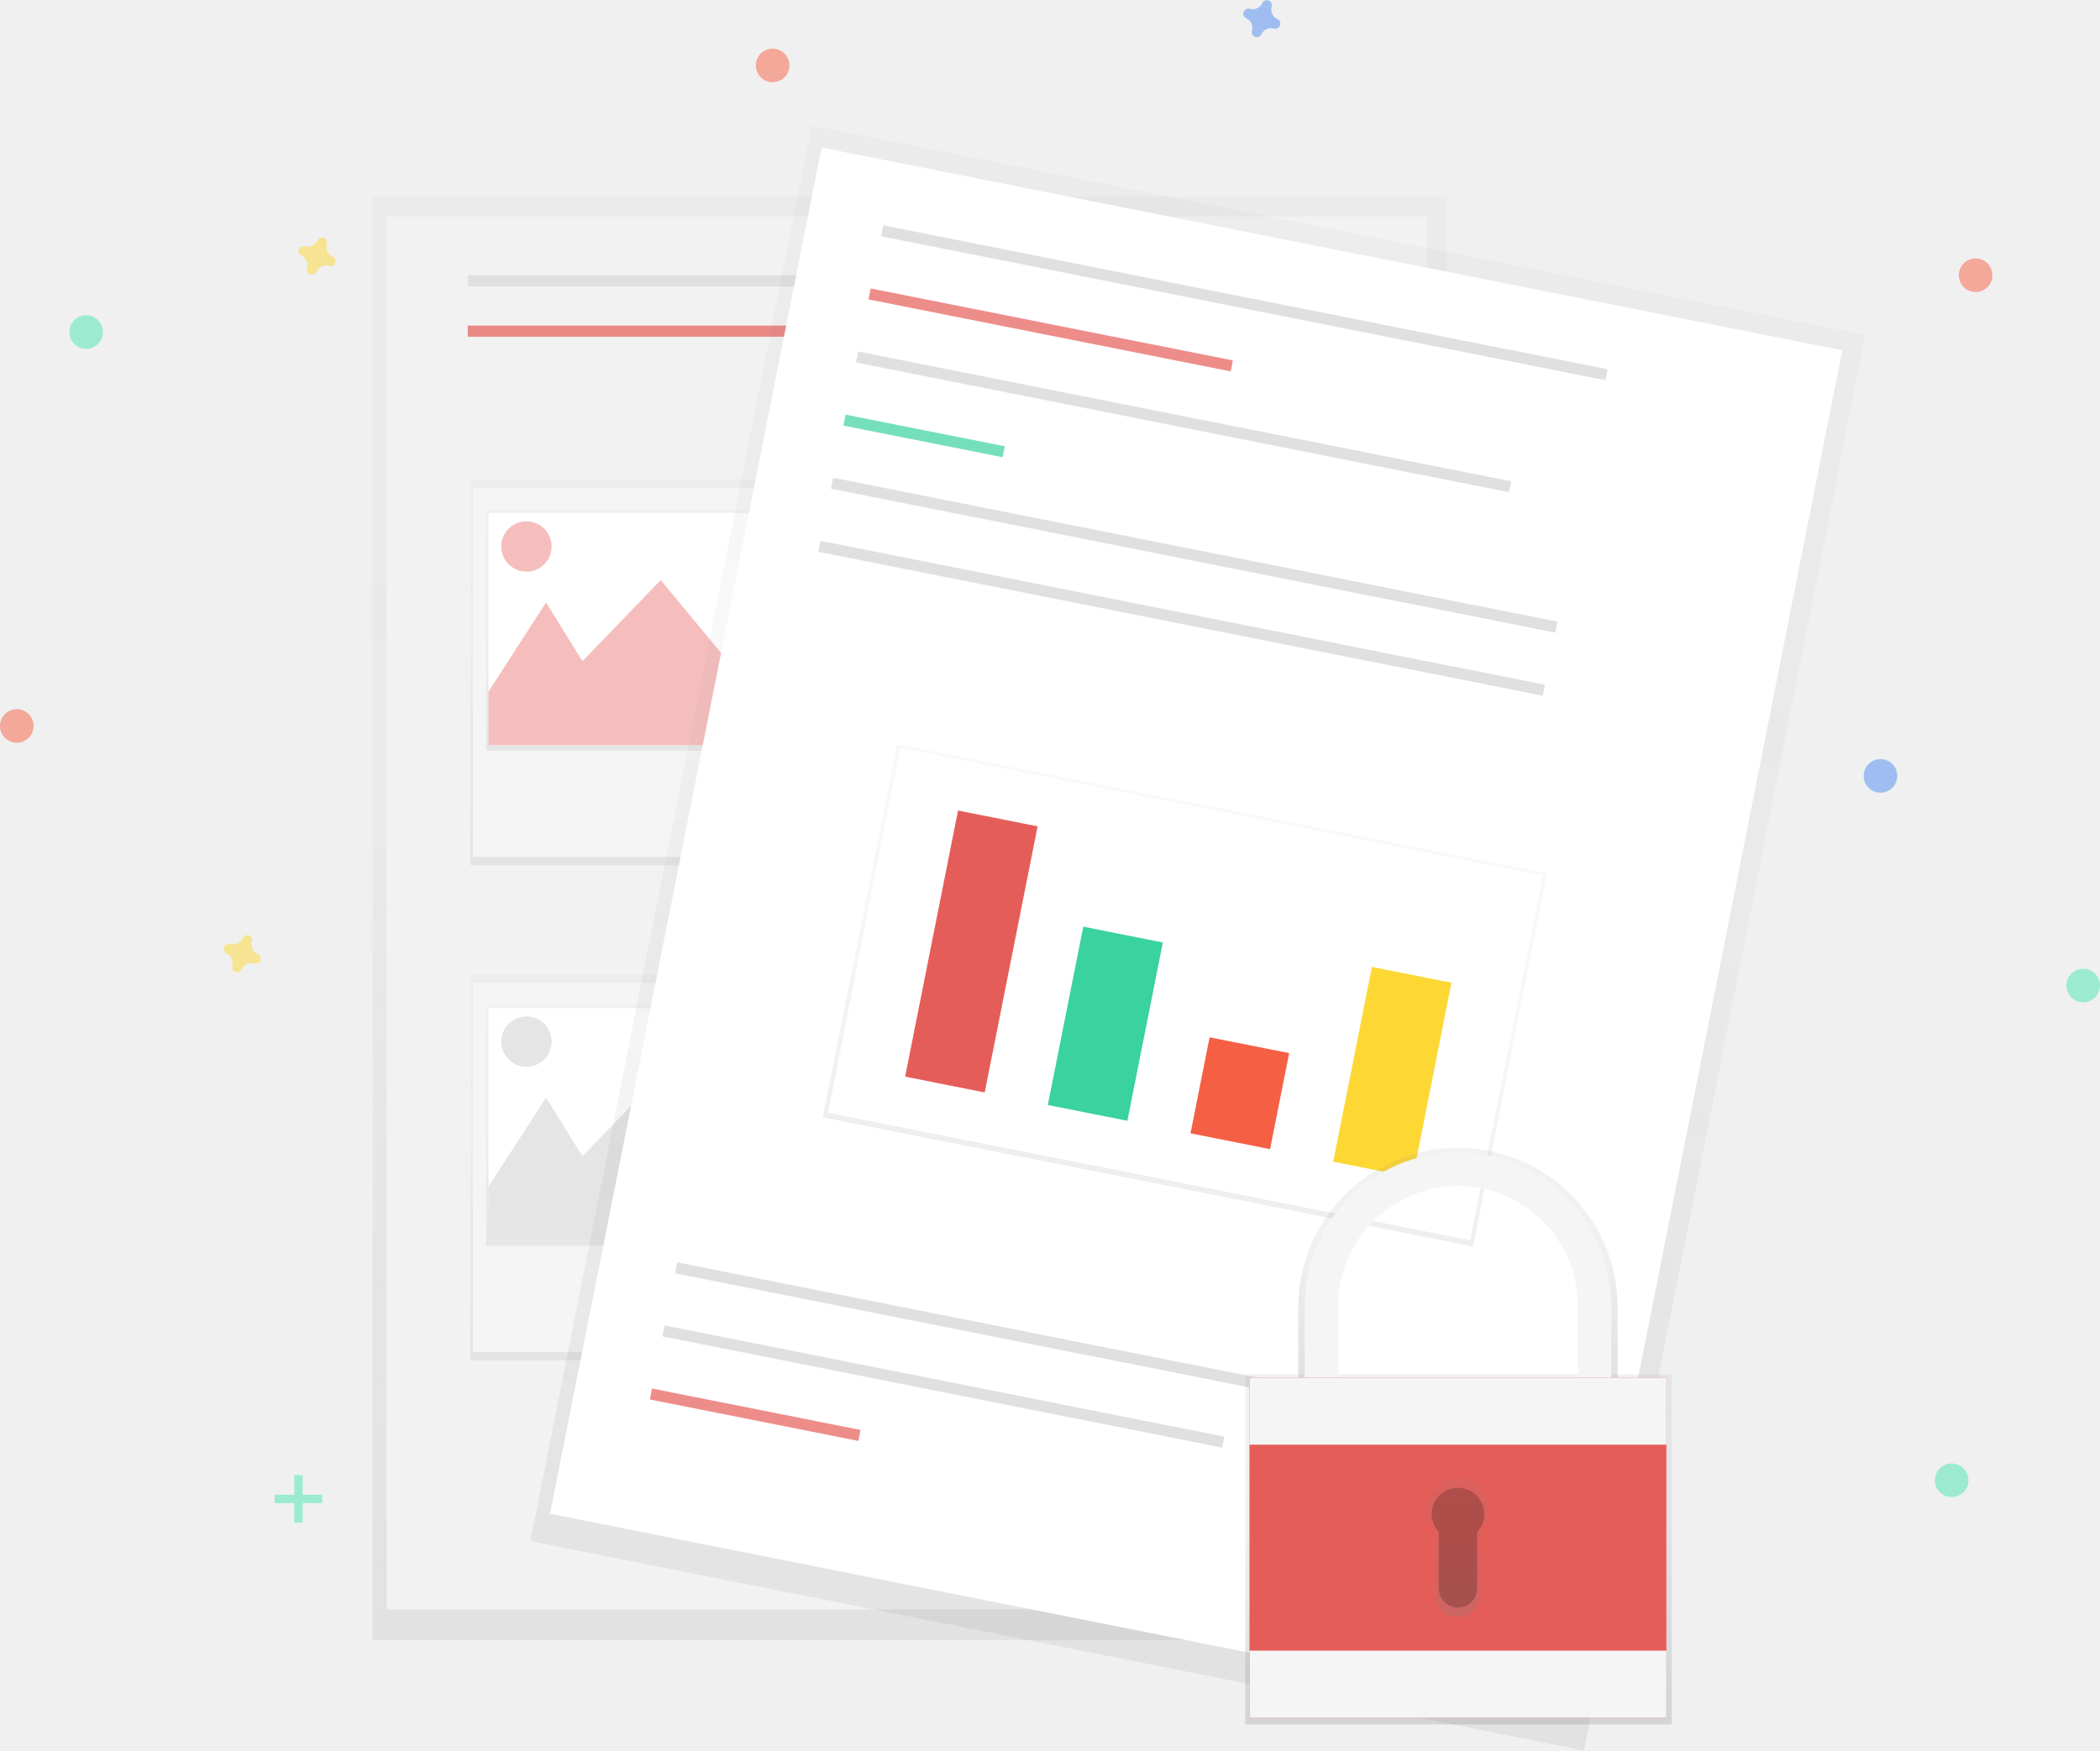
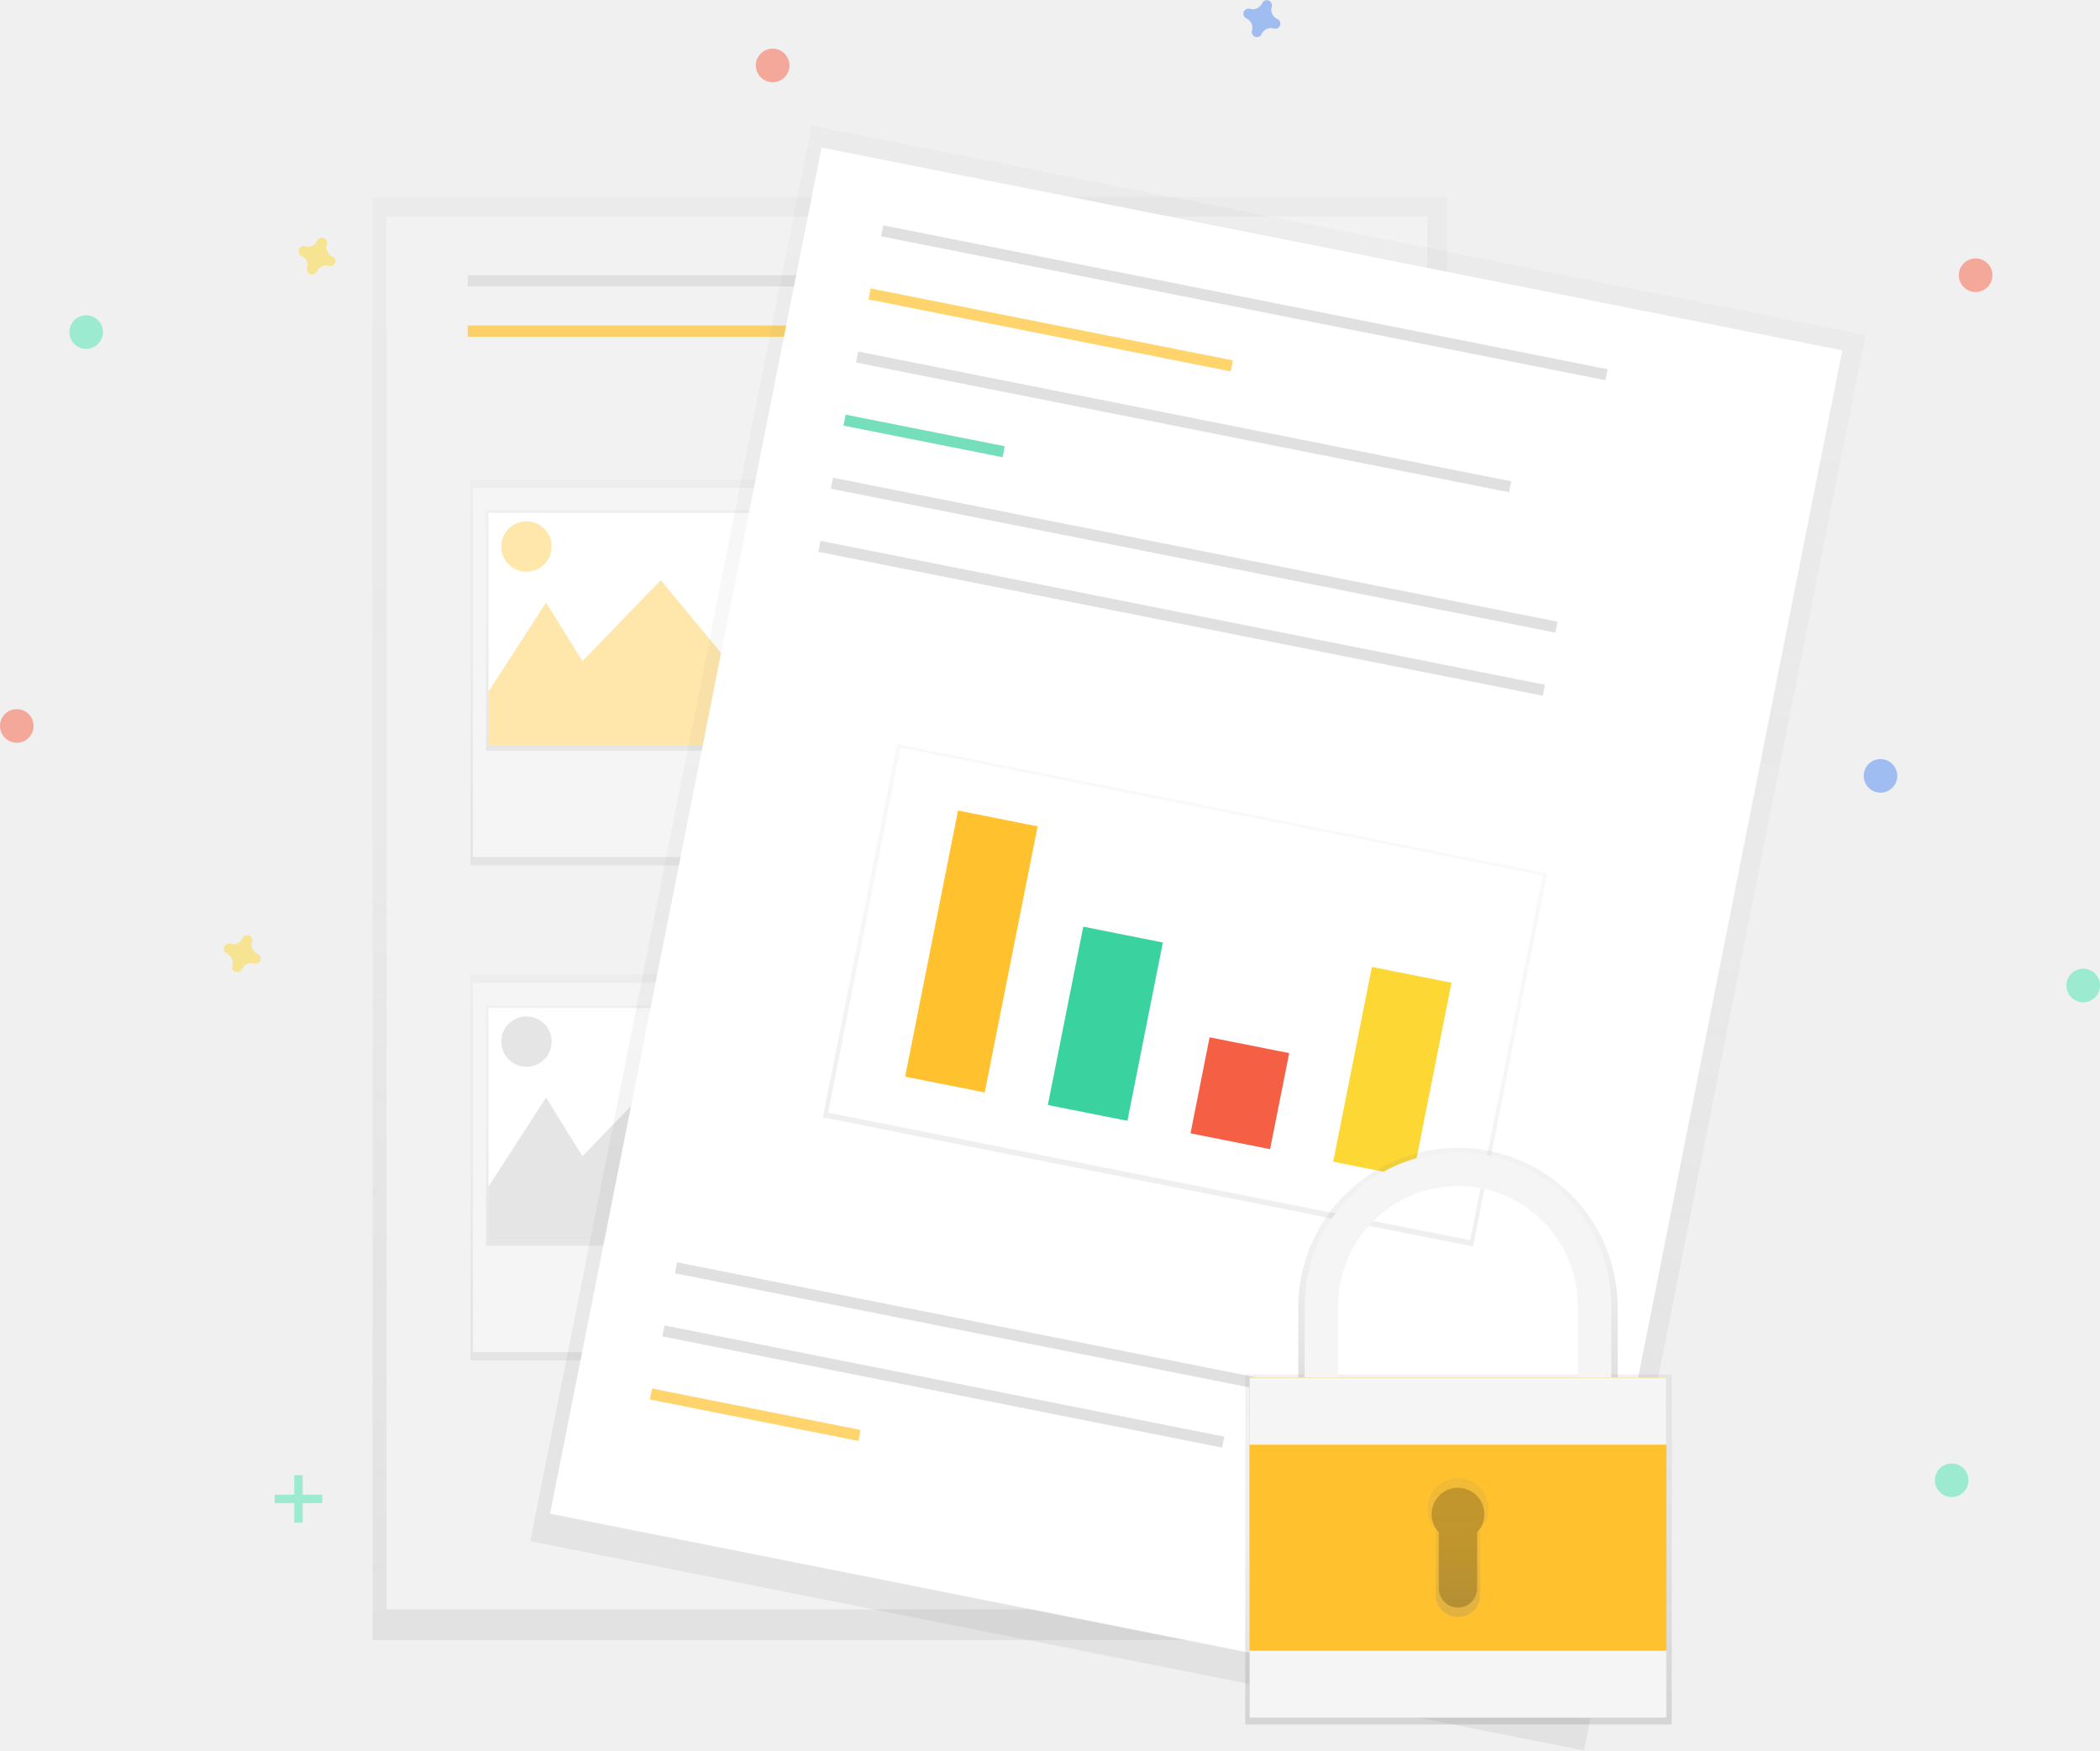
<svg xmlns="http://www.w3.org/2000/svg" xmlns:xlink="http://www.w3.org/1999/xlink" id="e8f68bdd-4984-4f2e-95b7-7fc8ec281257" data-name="Layer 1" width="918.14" height="765.54" viewBox="0 0 918.14 765.54">
  <defs>
    <linearGradient id="27aa7b70-b106-4a00-be67-693c8380e41d" x1="397.74" y1="717.25" x2="397.74" y2="86.11" gradientUnits="userSpaceOnUse">
      <stop offset="0" stop-color="gray" stop-opacity="0.25" />
      <stop offset="0.54" stop-color="gray" stop-opacity="0.12" />
      <stop offset="1" stop-color="gray" stop-opacity="0.1" />
    </linearGradient>
    <linearGradient id="46a816da-c484-41ec-8a6f-fbf14454d910" x1="288.88" y1="378.44" x2="288.88" y2="209.65" xlink:href="#27aa7b70-b106-4a00-be67-693c8380e41d" />
    <linearGradient id="32b634d8-28f1-48d9-a868-f602a2cad942" x1="288.88" y1="328.29" x2="288.88" y2="223.1" xlink:href="#27aa7b70-b106-4a00-be67-693c8380e41d" />
    <clipPath id="7a4c6aff-0be0-461b-a111-b3ae1b8fbf73" transform="translate(-140.93 -67.23)">
      <rect id="8cc91f6d-19b0-43cc-9c18-2faa83ac34ba" data-name="&lt;Rectangle&gt;" x="354.51" y="291.55" width="150.6" height="101.52" fill="#FFF" />
    </clipPath>
    <linearGradient id="38f1cb81-8fac-4205-a0ff-a33ac00d354c" x1="288.88" y1="594.94" x2="288.88" y2="426.14" xlink:href="#27aa7b70-b106-4a00-be67-693c8380e41d" />
    <linearGradient id="6fc01aaf-135e-403e-a209-43b2a4fe59f1" x1="288.88" y1="544.79" x2="288.88" y2="439.6" xlink:href="#27aa7b70-b106-4a00-be67-693c8380e41d" />
    <clipPath id="79ce363a-d134-40e4-9f82-b96d04a36978" transform="translate(-140.93 -67.23)">
      <rect id="5b44e697-61fe-43bd-9a58-5f3e41301748" data-name="&lt;Rectangle&gt;" x="354.51" y="508.05" width="150.6" height="101.52" fill="#FFF" />
    </clipPath>
    <linearGradient id="54803c44-522d-4b9e-9a34-f1f7b43e8483" x1="671.57" y1="760.34" x2="671.57" y2="129.2" gradientTransform="translate(1109.43 -194.1) rotate(90)" xlink:href="#27aa7b70-b106-4a00-be67-693c8380e41d" />
    <linearGradient id="089a6a47-adaa-499b-aefb-cd6464b62fb8" x1="670.96" y1="553.63" x2="670.96" y2="387.28" gradientTransform="translate(1129.51 -168.41) rotate(90)" xlink:href="#27aa7b70-b106-4a00-be67-693c8380e41d" />
    <linearGradient id="fd8d88e0-7826-450d-9e0b-001d1be709c2" x1="637.66" y1="754.12" x2="637.66" y2="601.05" xlink:href="#27aa7b70-b106-4a00-be67-693c8380e41d" />
    <linearGradient id="8d1793c5-b76e-44e2-a52e-569460402331" x1="778.37" y1="673.86" x2="778.37" y2="569.13" xlink:href="#27aa7b70-b106-4a00-be67-693c8380e41d" />
    <linearGradient id="4745700d-8097-45ff-9f71-625443fc4ad8" x1="778.37" y1="774.41" x2="778.37" y2="713.66" xlink:href="#27aa7b70-b106-4a00-be67-693c8380e41d" />
  </defs>
  <g opacity="0.5">
    <rect x="162.9" y="86.11" width="469.69" height="631.14" fill="url(#27aa7b70-b106-4a00-be67-693c8380e41d)" />
  </g>
  <rect x="169.02" y="94.67" width="455.01" height="609.12" fill="#f2f2f2" />
  <rect x="204.49" y="120.36" width="156.56" height="4.89" fill="#e0e0e0" />
-   <rect x="204.49" y="142.37" width="156.56" height="4.89" fill="#E55D59" opacity="0.7" />
+   <rect x="204.49" y="142.37" width="156.56" height="4.89" fill="#FFC22E" opacity="0.7" />
  <rect x="384.29" y="120.36" width="156.56" height="4.89" fill="#e0e0e0" />
  <rect x="408.75" y="259.8" width="156.56" height="4.89" fill="#e0e0e0" />
  <rect x="412.42" y="273.25" width="156.56" height="4.89" fill="#e0e0e0" />
  <rect x="419.76" y="286.7" width="156.56" height="4.89" fill="#e0e0e0" />
  <rect x="408.75" y="476.29" width="156.56" height="4.89" fill="#e0e0e0" />
  <rect x="412.42" y="489.75" width="156.56" height="4.89" fill="#e0e0e0" />
  <rect x="419.76" y="503.2" width="156.56" height="4.89" fill="#e0e0e0" />
  <g opacity="0.5">
    <rect x="205.71" y="209.65" width="166.35" height="168.79" fill="url(#46a816da-c484-41ec-8a6f-fbf14454d910)" />
  </g>
  <rect x="206.76" y="213.32" width="163.72" height="161.45" fill="#f5f5f5" />
  <g opacity="0.5">
    <rect x="212.53" y="223.1" width="152.7" height="105.19" fill="url(#32b634d8-28f1-48d9-a868-f602a2cad942)" />
  </g>
  <rect id="689f37f3-cc41-448d-b172-63ec123bc985" data-name="&lt;Rectangle&gt;" x="213.58" y="224.32" width="150.6" height="101.52" fill="#FFF" />
  <g clip-path="url(#7a4c6aff-0be0-461b-a111-b3ae1b8fbf73)">
-     <polygon points="200.82 322.18 238.74 263.46 254.64 289.15 288.88 253.68 318.24 289.15 343.93 236.56 409.98 341.75 195.93 334.41 200.82 322.18" fill="#E55D59" opacity="0.4" />
-     <circle cx="230.17" cy="239" r="11.01" fill="#E55D59" opacity="0.4" />
+     <polygon points="200.82 322.18 238.74 263.46 254.64 289.15 288.88 253.68 318.24 289.15 343.93 236.56 409.98 341.75 195.93 334.41 200.82 322.18" fill="#FFC22E" opacity="0.4" />
+     <circle cx="230.17" cy="239" r="11.01" fill="#FFC22E" opacity="0.4" />
  </g>
  <g opacity="0.5">
    <rect x="205.71" y="426.14" width="166.35" height="168.79" fill="url(#38f1cb81-8fac-4205-a0ff-a33ac00d354c)" />
  </g>
  <rect x="206.76" y="429.81" width="163.72" height="161.45" fill="#f5f5f5" />
  <g opacity="0.5">
    <rect x="212.53" y="439.6" width="152.7" height="105.19" fill="url(#6fc01aaf-135e-403e-a209-43b2a4fe59f1)" />
  </g>
  <rect id="b429ac3a-f8a8-4171-bcce-5b6c002c0714" data-name="&lt;Rectangle&gt;" x="213.58" y="440.82" width="150.6" height="101.52" fill="#FFF" />
  <g clip-path="url(#79ce363a-d134-40e4-9f82-b96d04a36978)">
    <polygon points="200.82 538.67 238.74 479.96 254.64 505.65 288.88 470.18 318.24 505.65 343.93 453.05 409.98 558.24 195.93 550.9 200.82 538.67" fill="#bdbdbd" opacity="0.4" />
    <circle cx="230.17" cy="455.5" r="11.01" fill="#bdbdbd" opacity="0.4" />
  </g>
  <g opacity="0.5">
    <rect x="349.09" y="242.63" width="631.14" height="469.69" transform="translate(-74.16 969.06) rotate(-78.76)" fill="url(#54803c44-522d-4b9e-9a34-f1f7b43e8483)" />
  </g>
  <rect x="359.37" y="247.33" width="609.12" height="455.01" transform="translate(-72.16 966.22) rotate(-78.76)" fill="#FFF" />
  <rect x="523.5" y="197.22" width="322.91" height="4.89" transform="translate(-88.86 -196.94) rotate(11.24)" fill="#e0e0e0" />
  <rect x="433.36" y="650.7" width="322.91" height="4.89" transform="translate(-2.18 -170.66) rotate(11.24)" fill="#e0e0e0" />
  <rect x="428.58" y="671.14" width="249.52" height="4.89" transform="translate(1.01 -162.18) rotate(11.24)" fill="#e0e0e0" />
-   <rect x="424.6" y="683.47" width="92.96" height="4.89" transform="translate(1.84 -145.91) rotate(11.24)" fill="#E55D59" opacity="0.7" />
-   <rect x="519.57" y="209.08" width="161.45" height="4.89" transform="translate(-88.17 -180.2) rotate(11.24)" fill="#E55D59" opacity="0.7" />
+   <rect x="424.6" y="683.47" width="92.96" height="4.89" transform="translate(1.84 -145.91) rotate(11.24)" fill="#FFC22E" opacity="0.7" />
+   <rect x="519.57" y="209.08" width="161.45" height="4.89" transform="translate(-88.17 -180.2) rotate(11.24)" fill="#FFC22E" opacity="0.7" />
  <rect x="512.84" y="249.31" width="291.11" height="4.89" transform="translate(-79.21 -190.76) rotate(11.24)" fill="#e0e0e0" />
  <rect x="509.47" y="255.44" width="70.94" height="4.89" transform="translate(-80.19 -168.52) rotate(11.24)" fill="#3ad29f" opacity="0.7" />
  <rect x="501.56" y="307.59" width="322.91" height="4.89" transform="translate(-67.76 -190.54) rotate(11.24)" fill="#e0e0e0" />
  <g opacity="0.5">
    <rect x="575.87" y="357.6" width="166.35" height="289.88" transform="translate(-103.27 983.74) rotate(-78.76)" fill="url(#089a6a47-adaa-499b-aefb-cd6464b62fb8)" />
  </g>
  <rect x="516.06" y="420.61" width="286.22" height="162.68" transform="translate(-30.42 -186.11) rotate(11.24)" fill="#FFF" />
  <rect x="496.08" y="335.18" width="322.91" height="4.89" transform="translate(-62.49 -188.94) rotate(11.24)" fill="#e0e0e0" />
-   <rect x="547.86" y="424.02" width="35.47" height="118.64" transform="translate(-35.84 -168.22) rotate(11.24)" fill="#E55D59" />
+   <rect x="547.86" y="424.02" width="35.47" height="118.64" transform="translate(-35.84 -168.22) rotate(11.24)" fill="#FFC22E" />
  <rect x="606.43" y="475.19" width="35.47" height="79.5" transform="translate(-28.56 -179.03) rotate(11.24)" fill="#3ad29f" />
  <rect x="665.23" y="523.93" width="35.47" height="42.81" transform="translate(-21.5 -189.92) rotate(11.24)" fill="#f55f44" />
  <rect x="731.91" y="492.72" width="35.47" height="86.84" transform="translate(-22.02 -203.09) rotate(11.24)" fill="#fdd835" />
  <g opacity="0.5">
    <rect x="128.65" y="645.09" width="3.67" height="20.79" fill="#47e6b1" />
    <rect x="269.58" y="712.31" width="3.67" height="20.79" transform="translate(853.2 384.07) rotate(90)" fill="#47e6b1" />
  </g>
  <path d="M699.44,75.56a4.49,4.49,0,0,1-2.5-5.43,2.16,2.16,0,0,0,.1-.5h0a2.25,2.25,0,0,0-4-1.49h0a2.16,2.16,0,0,0-.25.44,4.49,4.49,0,0,1-5.43,2.5,2.16,2.16,0,0,0-.5-.1h0a2.25,2.25,0,0,0-1.49,4h0a2.16,2.16,0,0,0,.44.25,4.49,4.49,0,0,1,2.5,5.43,2.16,2.16,0,0,0-.1.5h0a2.25,2.25,0,0,0,4,1.49h0a2.16,2.16,0,0,0,.25-.44,4.49,4.49,0,0,1,5.43-2.5,2.16,2.16,0,0,0,.5.1h0a2.25,2.25,0,0,0,1.49-4h0A2.16,2.16,0,0,0,699.44,75.56Z" transform="translate(-140.93 -67.23)" fill="#4d8af0" opacity="0.5" />
  <path d="M286.33,179.4a4.49,4.49,0,0,1-2.5-5.43,2.16,2.16,0,0,0,.1-.5h0a2.25,2.25,0,0,0-4-1.49h0a2.16,2.16,0,0,0-.25.44,4.49,4.49,0,0,1-5.43,2.5,2.16,2.16,0,0,0-.5-.1h0a2.25,2.25,0,0,0-1.49,4h0a2.16,2.16,0,0,0,.44.25,4.49,4.49,0,0,1,2.5,5.43,2.16,2.16,0,0,0-.1.5h0a2.25,2.25,0,0,0,4,1.49h0a2.16,2.16,0,0,0,.25-.44,4.49,4.49,0,0,1,5.43-2.5,2.16,2.16,0,0,0,.5.1h0a2.25,2.25,0,0,0,1.49-4h0A2.16,2.16,0,0,0,286.33,179.4Z" transform="translate(-140.93 -67.23)" fill="#fdd835" opacity="0.5" />
  <path d="M253.63,484.46a4.49,4.49,0,0,1-2.5-5.43,2.16,2.16,0,0,0,.1-.5h0a2.25,2.25,0,0,0-4-1.49h0a2.16,2.16,0,0,0-.25.44,4.49,4.49,0,0,1-5.43,2.5,2.16,2.16,0,0,0-.5-.1h0a2.25,2.25,0,0,0-1.49,4h0a2.16,2.16,0,0,0,.44.25,4.49,4.49,0,0,1,2.5,5.43,2.16,2.16,0,0,0-.1.5h0a2.25,2.25,0,0,0,4,1.49h0a2.16,2.16,0,0,0,.25-.44,4.49,4.49,0,0,1,5.43-2.5,2.16,2.16,0,0,0,.5.1h0a2.25,2.25,0,0,0,1.49-4h0A2.16,2.16,0,0,0,253.63,484.46Z" transform="translate(-140.93 -67.23)" fill="#fdd835" opacity="0.5" />
  <circle cx="337.81" cy="28.62" r="7.34" fill="#f55f44" opacity="0.5" />
  <circle cx="7.34" cy="317.46" r="7.34" fill="#f55f44" opacity="0.5" />
  <circle cx="863.76" cy="120.36" r="7.34" fill="#f55f44" opacity="0.5" />
  <circle cx="822.17" cy="339.3" r="7.34" fill="#4d8af0" opacity="0.5" />
  <circle cx="37.68" cy="145.22" r="7.34" fill="#47e6b1" opacity="0.5" />
  <circle cx="853.29" cy="647.34" r="7.34" fill="#47e6b1" opacity="0.5" />
  <circle cx="910.8" cy="430.97" r="7.34" fill="#47e6b1" opacity="0.5" />
  <rect x="544.42" y="601.05" width="186.48" height="153.07" fill="url(#fd8d88e0-7826-450d-9e0b-001d1be709c2)" />
  <path d="M723.82,639a54.55,54.55,0,0,1,109.1,0v34.91h15.27V639a69.82,69.82,0,0,0-139.65,0v34.91h15.27Z" transform="translate(-140.93 -67.23)" fill="url(#8d1793c5-b76e-44e2-a52e-569460402331)" />
  <path d="M726,638.25a52.37,52.37,0,1,1,104.74,0v33.52H845.4V638.25a67,67,0,0,0-134.06,0v33.52H726Z" transform="translate(-140.93 -67.23)" fill="#f5f5f5" />
-   <rect x="546.32" y="602.45" width="182.24" height="148.73" fill="#E55D59" />
+   <rect x="546.32" y="602.45" width="182.24" height="148.73" fill="#FFC22E" />
  <rect x="546.32" y="602.45" width="182.24" height="148.73" fill="#f5f5f5" />
-   <rect x="546.32" y="631.77" width="182.24" height="90.07" fill="#E55D59" />
+   <rect x="546.32" y="631.77" width="182.24" height="90.07" fill="#FFC22E" />
  <path d="M791.73,727a13.36,13.36,0,1,0-23.08,9.15v28.51a9.72,9.72,0,0,0,19.44,0V736.18A13.3,13.3,0,0,0,791.73,727Z" transform="translate(-140.93 -67.23)" fill="url(#4745700d-8097-45ff-9f71-625443fc4ad8)" />
  <path d="M789.89,729.38a11.52,11.52,0,1,0-19.9,7.89v24.58a8.38,8.38,0,1,0,16.76,0V737.27A11.47,11.47,0,0,0,789.89,729.38Z" transform="translate(-140.93 -67.23)" opacity="0.2" />
</svg>
